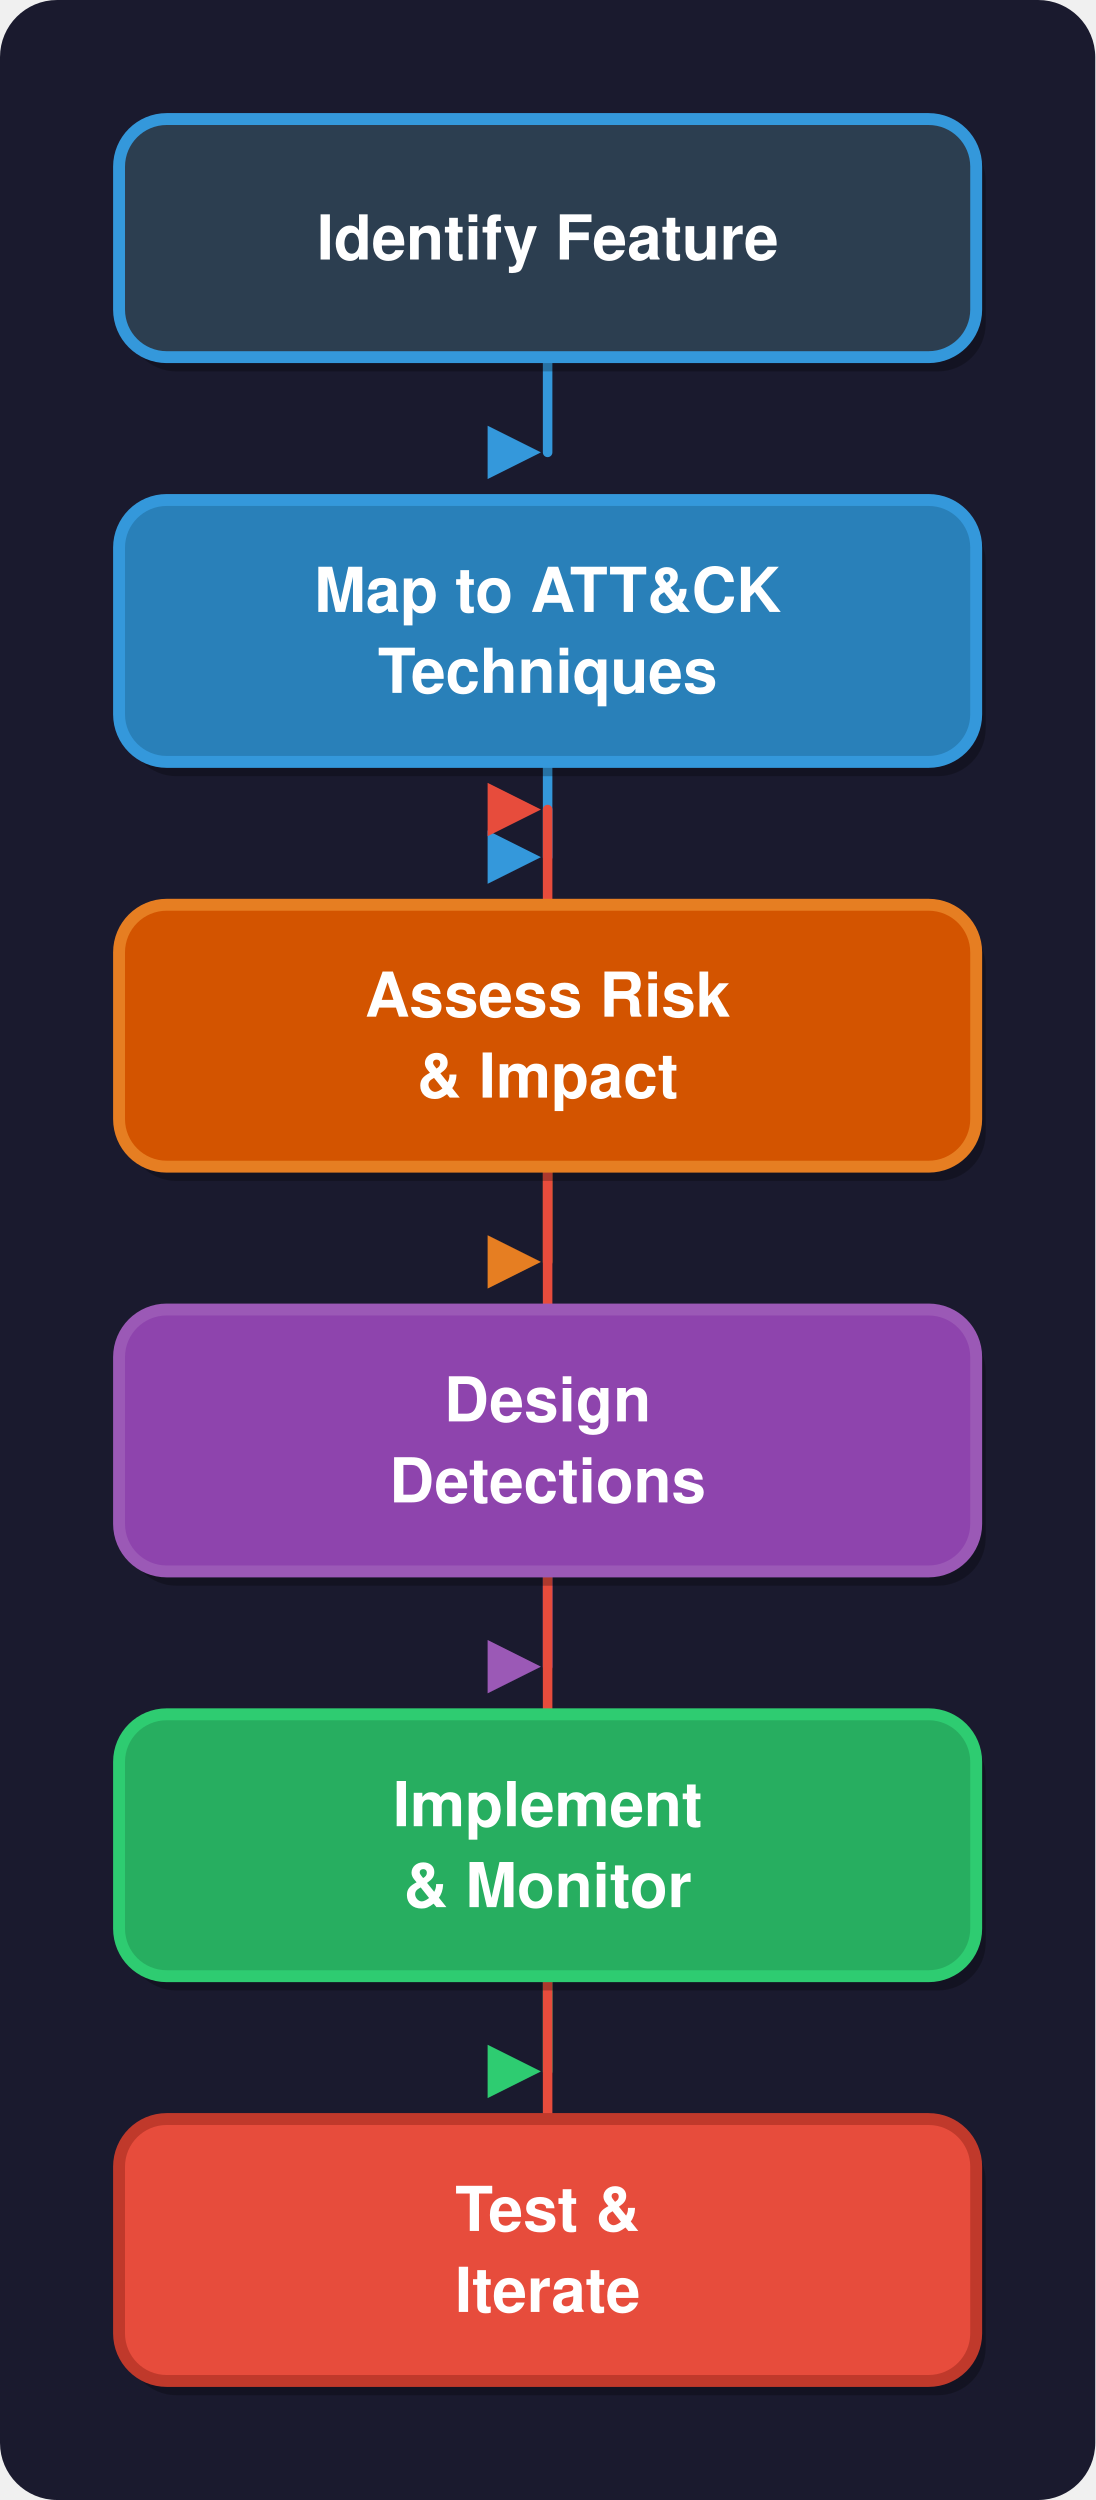
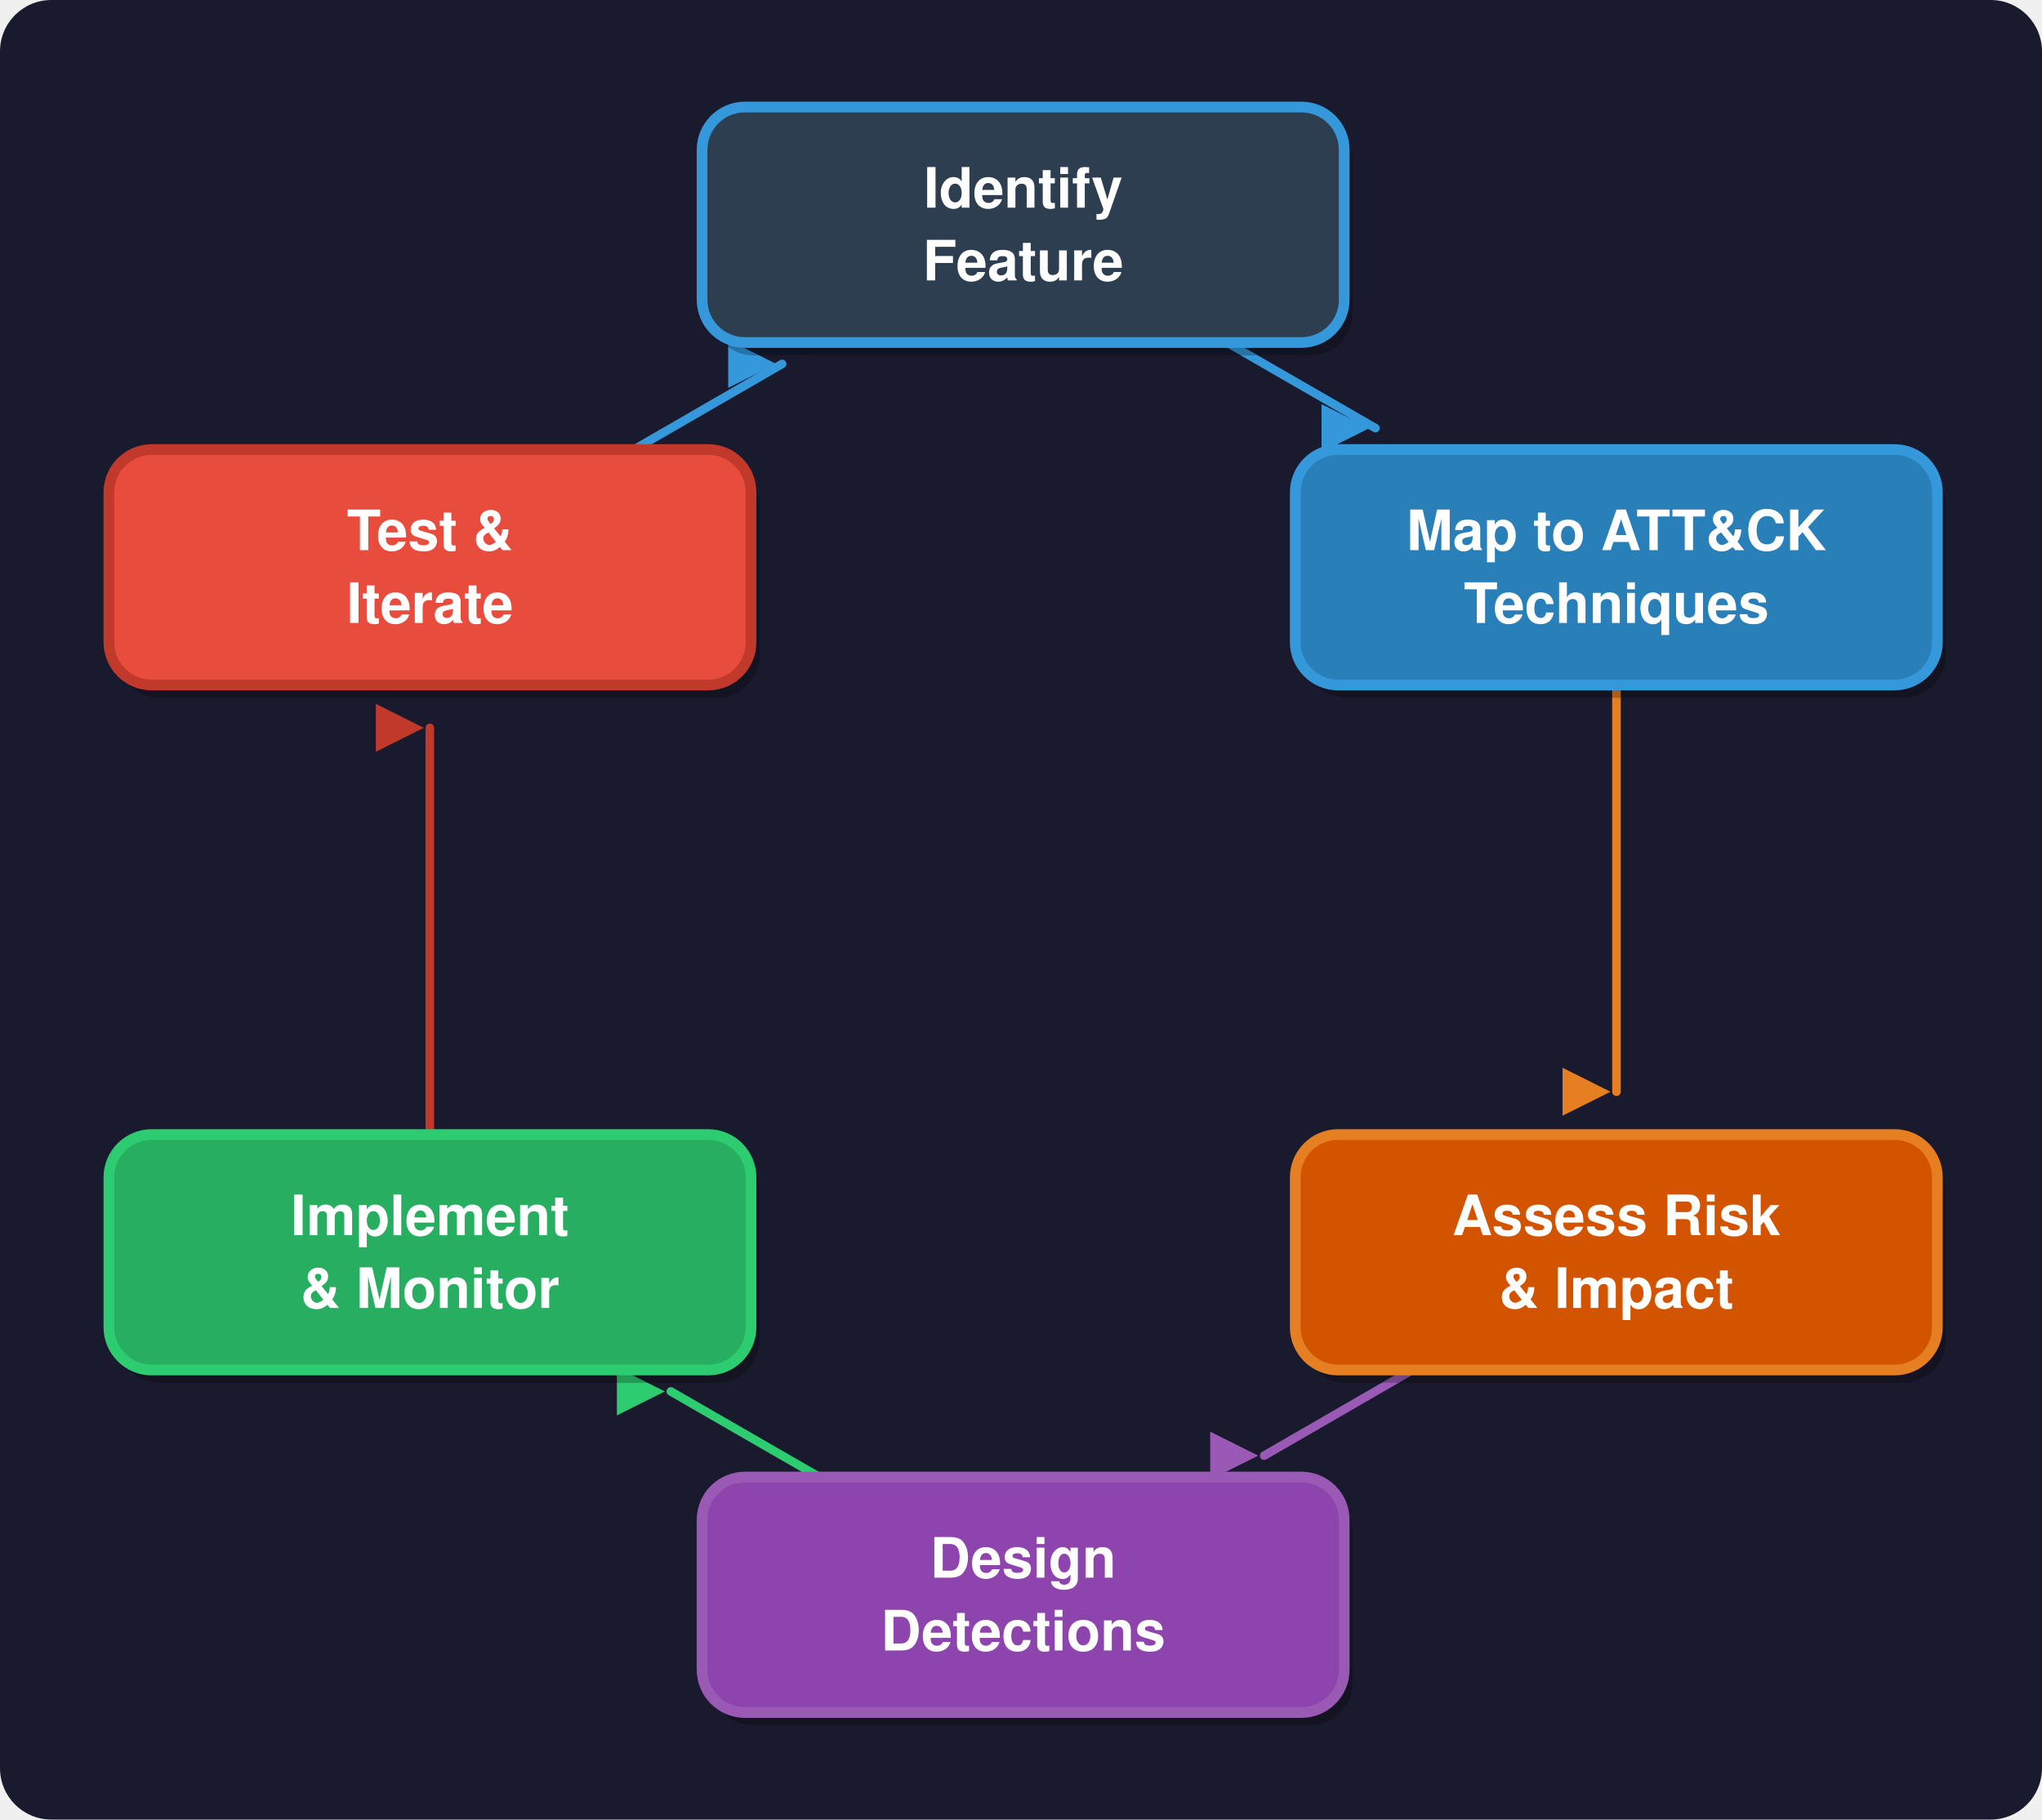
- <svg xmlns="http://www.w3.org/2000/svg" version="1.1" width="230" height="525" viewBox="325 -5 230 525">
+ <svg xmlns="http://www.w3.org/2000/svg" version="1.1" width="477" height="425" viewBox="61 -15 477 425">
  <defs>
-     <marker id="ah9b59b6" viewBox="0 0 10 10" refX="9" refY="5" markerWidth="7" markerHeight="7" orient="auto-start-auto">
-       <path d="M 0 1 L 8 5 L 0 9 z" fill="#9b59b6" />
-     </marker>
    <marker id="ah3498db" viewBox="0 0 10 10" refX="9" refY="5" markerWidth="7" markerHeight="7" orient="auto-start-auto">
      <path d="M 0 1 L 8 5 L 0 9 z" fill="#3498db" />
    </marker>
    <marker id="ahe67e22" viewBox="0 0 10 10" refX="9" refY="5" markerWidth="7" markerHeight="7" orient="auto-start-auto">
      <path d="M 0 1 L 8 5 L 0 9 z" fill="#e67e22" />
    </marker>
-     <marker id="ahe74c3c" viewBox="0 0 10 10" refX="9" refY="5" markerWidth="7" markerHeight="7" orient="auto-start-auto">
-       <path d="M 0 1 L 8 5 L 0 9 z" fill="#e74c3c" />
+     <marker id="ahc0392b" viewBox="0 0 10 10" refX="9" refY="5" markerWidth="7" markerHeight="7" orient="auto-start-auto">
+       <path d="M 0 1 L 8 5 L 0 9 z" fill="#c0392b" />
    </marker>
    <marker id="ah2ecc71" viewBox="0 0 10 10" refX="9" refY="5" markerWidth="7" markerHeight="7" orient="auto-start-auto">
      <path d="M 0 1 L 8 5 L 0 9 z" fill="#2ecc71" />
    </marker>
+     <marker id="ah9b59b6" viewBox="0 0 10 10" refX="9" refY="5" markerWidth="7" markerHeight="7" orient="auto-start-auto">
+       <path d="M 0 1 L 8 5 L 0 9 z" fill="#9b59b6" />
+     </marker>
  </defs>
-   <rect x="325" y="-5" width="230" height="525" fill="#1a1a2e" rx="12" ry="12" />
-   <line x1="440.0" y1="70.0" x2="440.0" y2="90.0" stroke="#3498db" stroke-width="2" stroke-linecap="round" marker-end="url(#ah3498db)" />
-   <line x1="440.0" y1="155.0" x2="440.0" y2="175.0" stroke="#3498db" stroke-width="2" stroke-linecap="round" marker-end="url(#ah3498db)" />
-   <line x1="440.0" y1="240.0" x2="440.0" y2="260.0" stroke="#e67e22" stroke-width="2" stroke-linecap="round" marker-end="url(#ahe67e22)" />
-   <line x1="440.0" y1="325.0" x2="440.0" y2="345.0" stroke="#9b59b6" stroke-width="2" stroke-linecap="round" marker-end="url(#ah9b59b6)" />
-   <line x1="440.0" y1="410.0" x2="440.0" y2="430.0" stroke="#2ecc71" stroke-width="2" stroke-linecap="round" marker-end="url(#ah2ecc71)" />
-   <line x1="440.0" y1="440.0" x2="440.0" y2="165.0" stroke="#e74c3c" stroke-width="2" stroke-linecap="round" marker-end="url(#ahe74c3c)" />
-   <rect x="352" y="23" width="180" height="50" rx="10" ry="10" fill="black" fill-opacity="0.25" />
-   <rect x="350" y="20" width="180" height="50" rx="10" ry="10" fill="#2c3e50" stroke="#3498db" stroke-width="2.5" />
-   <text x="440.0" y="49.5" text-anchor="middle" font-family="Segoe UI,Helvetica,Arial,sans-serif" font-size="13" font-weight="700" fill="#ffffff">Identify Feature</text>
-   <rect x="352" y="103" width="180" height="55" rx="10" ry="10" fill="black" fill-opacity="0.25" />
-   <rect x="350" y="100" width="180" height="55" rx="10" ry="10" fill="#2980b9" stroke="#3498db" stroke-width="2.5" />
-   <text x="440.0" y="123.5" text-anchor="middle" font-family="Segoe UI,Helvetica,Arial,sans-serif" font-size="13" font-weight="700" fill="#ffffff">Map to ATT&amp;CK</text>
-   <text x="440.0" y="140.5" text-anchor="middle" font-family="Segoe UI,Helvetica,Arial,sans-serif" font-size="13" font-weight="700" fill="#ffffff">Techniques</text>
-   <rect x="352" y="188" width="180" height="55" rx="10" ry="10" fill="black" fill-opacity="0.25" />
-   <rect x="350" y="185" width="180" height="55" rx="10" ry="10" fill="#d35400" stroke="#e67e22" stroke-width="2.5" />
-   <text x="440.0" y="208.5" text-anchor="middle" font-family="Segoe UI,Helvetica,Arial,sans-serif" font-size="13" font-weight="700" fill="#ffffff">Assess Risk</text>
-   <text x="440.0" y="225.5" text-anchor="middle" font-family="Segoe UI,Helvetica,Arial,sans-serif" font-size="13" font-weight="700" fill="#ffffff">&amp; Impact</text>
-   <rect x="352" y="273" width="180" height="55" rx="10" ry="10" fill="black" fill-opacity="0.25" />
-   <rect x="350" y="270" width="180" height="55" rx="10" ry="10" fill="#8e44ad" stroke="#9b59b6" stroke-width="2.5" />
-   <text x="440.0" y="293.5" text-anchor="middle" font-family="Segoe UI,Helvetica,Arial,sans-serif" font-size="13" font-weight="700" fill="#ffffff">Design</text>
-   <text x="440.0" y="310.5" text-anchor="middle" font-family="Segoe UI,Helvetica,Arial,sans-serif" font-size="13" font-weight="700" fill="#ffffff">Detections</text>
-   <rect x="352" y="358" width="180" height="55" rx="10" ry="10" fill="black" fill-opacity="0.25" />
-   <rect x="350" y="355" width="180" height="55" rx="10" ry="10" fill="#27ae60" stroke="#2ecc71" stroke-width="2.5" />
-   <text x="440.0" y="378.5" text-anchor="middle" font-family="Segoe UI,Helvetica,Arial,sans-serif" font-size="13" font-weight="700" fill="#ffffff">Implement</text>
-   <text x="440.0" y="395.5" text-anchor="middle" font-family="Segoe UI,Helvetica,Arial,sans-serif" font-size="13" font-weight="700" fill="#ffffff">&amp; Monitor</text>
-   <rect x="352" y="443" width="180" height="55" rx="10" ry="10" fill="black" fill-opacity="0.25" />
-   <rect x="350" y="440" width="180" height="55" rx="10" ry="10" fill="#e74c3c" stroke="#c0392b" stroke-width="2.5" />
-   <text x="440.0" y="463.5" text-anchor="middle" font-family="Segoe UI,Helvetica,Arial,sans-serif" font-size="13" font-weight="700" fill="#ffffff">Test &amp;</text>
-   <text x="440.0" y="480.5" text-anchor="middle" font-family="Segoe UI,Helvetica,Arial,sans-serif" font-size="13" font-weight="700" fill="#ffffff">Iterate</text>
+   <rect x="61" y="-15" width="477" height="425" fill="#1a1a2e" rx="12" ry="12" />
+   <line x1="347.6" y1="65.0" x2="382.3" y2="85.0" stroke="#3498db" stroke-width="2" stroke-linecap="round" marker-end="url(#ah3498db)" />
+   <line x1="438.6" y1="145.0" x2="438.6" y2="240.0" stroke="#e67e22" stroke-width="2" stroke-linecap="round" marker-end="url(#ahe67e22)" />
+   <line x1="390.9" y1="305.0" x2="356.3" y2="325.0" stroke="#9b59b6" stroke-width="2" stroke-linecap="round" marker-end="url(#ah9b59b6)" />
+   <line x1="252.4" y1="330.0" x2="217.7" y2="310.0" stroke="#2ecc71" stroke-width="2" stroke-linecap="round" marker-end="url(#ah2ecc71)" />
+   <line x1="161.4" y1="250.0" x2="161.4" y2="155.0" stroke="#c0392b" stroke-width="2" stroke-linecap="round" marker-end="url(#ahc0392b)" />
+   <line x1="209.1" y1="90.0" x2="243.7" y2="70.0" stroke="#3498db" stroke-width="2" stroke-linecap="round" marker-end="url(#ah3498db)" />
+   <rect x="227.0" y="13.0" width="150" height="55" rx="10" ry="10" fill="black" fill-opacity="0.25" />
+   <rect x="225.0" y="10.0" width="150" height="55" rx="10" ry="10" fill="#2c3e50" stroke="#3498db" stroke-width="2.5" />
+   <text x="300.0" y="33.5" text-anchor="middle" font-family="Segoe UI,Helvetica,Arial,sans-serif" font-size="13" font-weight="700" fill="#ffffff">Identify</text>
+   <text x="300.0" y="50.5" text-anchor="middle" font-family="Segoe UI,Helvetica,Arial,sans-serif" font-size="13" font-weight="700" fill="#ffffff">Feature</text>
+   <rect x="365.564" y="93.0" width="150" height="55" rx="10" ry="10" fill="black" fill-opacity="0.25" />
+   <rect x="363.564" y="90.0" width="150" height="55" rx="10" ry="10" fill="#2980b9" stroke="#3498db" stroke-width="2.5" />
+   <text x="438.564" y="113.5" text-anchor="middle" font-family="Segoe UI,Helvetica,Arial,sans-serif" font-size="13" font-weight="700" fill="#ffffff">Map to ATT&amp;CK</text>
+   <text x="438.564" y="130.5" text-anchor="middle" font-family="Segoe UI,Helvetica,Arial,sans-serif" font-size="13" font-weight="700" fill="#ffffff">Techniques</text>
+   <rect x="365.564" y="253.0" width="150" height="55" rx="10" ry="10" fill="black" fill-opacity="0.25" />
+   <rect x="363.564" y="250.0" width="150" height="55" rx="10" ry="10" fill="#d35400" stroke="#e67e22" stroke-width="2.5" />
+   <text x="438.564" y="273.5" text-anchor="middle" font-family="Segoe UI,Helvetica,Arial,sans-serif" font-size="13" font-weight="700" fill="#ffffff">Assess Risk</text>
+   <text x="438.564" y="290.5" text-anchor="middle" font-family="Segoe UI,Helvetica,Arial,sans-serif" font-size="13" font-weight="700" fill="#ffffff">&amp; Impact</text>
+   <rect x="227.0" y="333.0" width="150" height="55" rx="10" ry="10" fill="black" fill-opacity="0.25" />
+   <rect x="225.0" y="330.0" width="150" height="55" rx="10" ry="10" fill="#8e44ad" stroke="#9b59b6" stroke-width="2.5" />
+   <text x="300.0" y="353.5" text-anchor="middle" font-family="Segoe UI,Helvetica,Arial,sans-serif" font-size="13" font-weight="700" fill="#ffffff">Design</text>
+   <text x="300.0" y="370.5" text-anchor="middle" font-family="Segoe UI,Helvetica,Arial,sans-serif" font-size="13" font-weight="700" fill="#ffffff">Detections</text>
+   <rect x="88.436" y="253" width="150" height="55" rx="10" ry="10" fill="black" fill-opacity="0.25" />
+   <rect x="86.436" y="250" width="150" height="55" rx="10" ry="10" fill="#27ae60" stroke="#2ecc71" stroke-width="2.5" />
+   <text x="161.436" y="273.5" text-anchor="middle" font-family="Segoe UI,Helvetica,Arial,sans-serif" font-size="13" font-weight="700" fill="#ffffff">Implement</text>
+   <text x="161.436" y="290.5" text-anchor="middle" font-family="Segoe UI,Helvetica,Arial,sans-serif" font-size="13" font-weight="700" fill="#ffffff">&amp; Monitor</text>
+   <rect x="88.436" y="93" width="150" height="55" rx="10" ry="10" fill="black" fill-opacity="0.25" />
+   <rect x="86.436" y="90" width="150" height="55" rx="10" ry="10" fill="#e74c3c" stroke="#c0392b" stroke-width="2.5" />
+   <text x="161.436" y="113.5" text-anchor="middle" font-family="Segoe UI,Helvetica,Arial,sans-serif" font-size="13" font-weight="700" fill="#ffffff">Test &amp;</text>
+   <text x="161.436" y="130.5" text-anchor="middle" font-family="Segoe UI,Helvetica,Arial,sans-serif" font-size="13" font-weight="700" fill="#ffffff">Iterate</text>
</svg>
